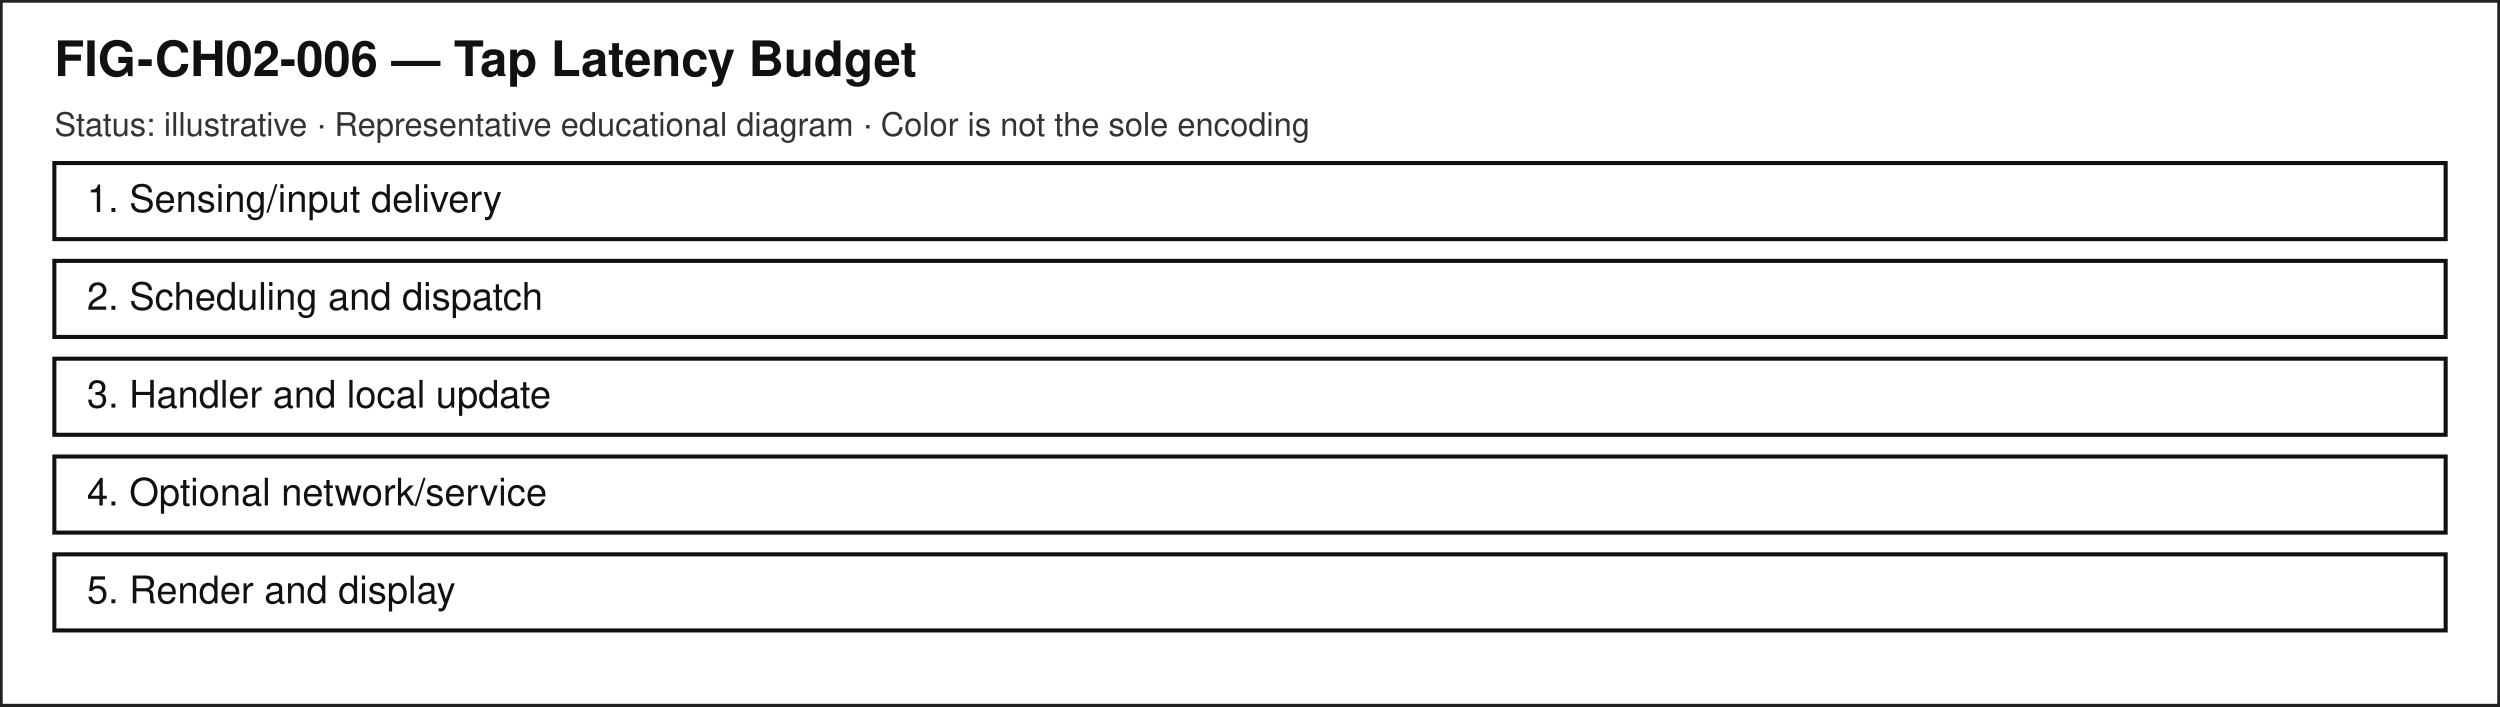
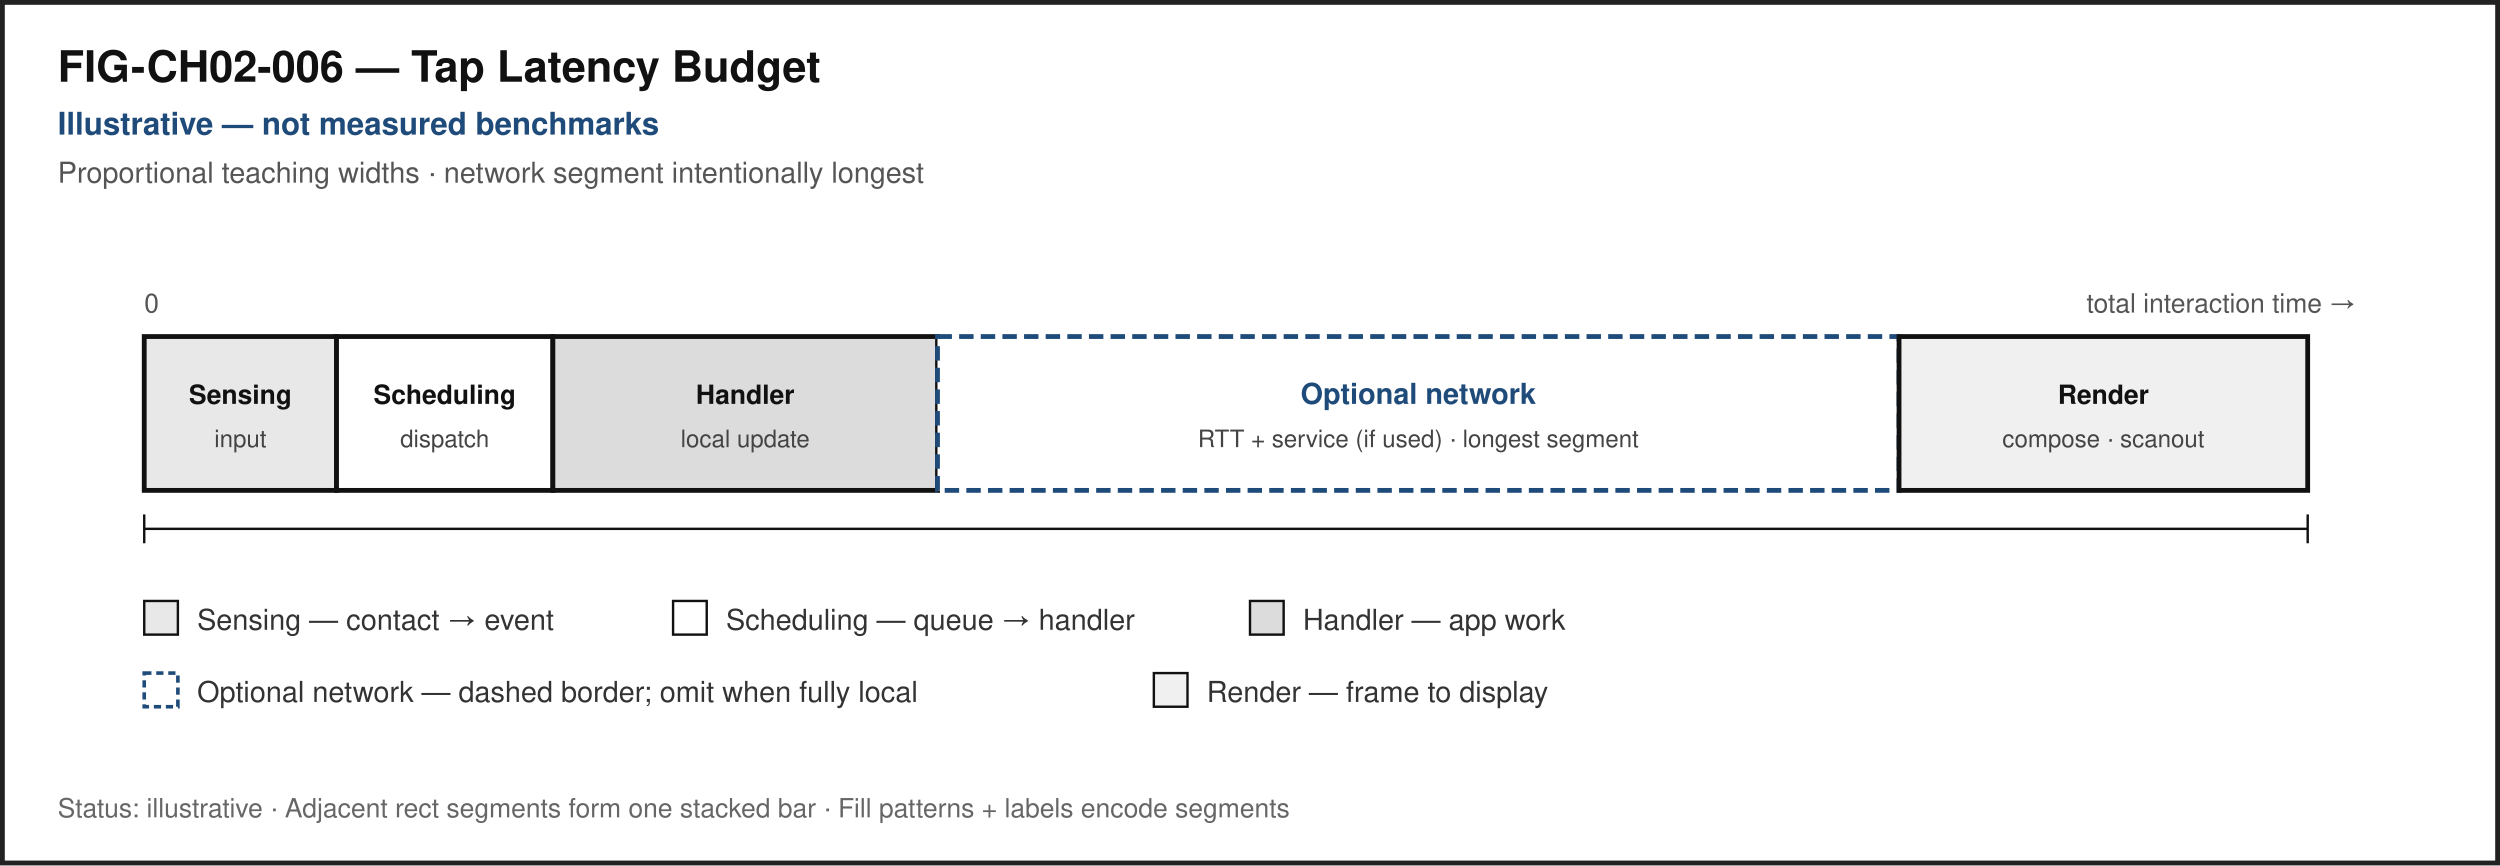
- <svg xmlns="http://www.w3.org/2000/svg" width="920" height="260" role="img" aria-label="Illustrative latency budget bars for sensing, scheduling, handler, network, and rendering stages.">
-   <rect width="100%" height="100%" fill="#ffffff" stroke="#222222" stroke-width="2" />
-   <text x="20" y="28" font-family="Helvetica,Arial,sans-serif" font-size="18" font-weight="bold" fill="#111">FIG-CH02-006 — Tap Latency Budget</text>
-   <text x="20" y="50" font-family="Helvetica,Arial,sans-serif" font-size="12" fill="#333">Status: illustrative · Representative educational diagram · Color is not the sole encoding</text>
-   <rect x="20" y="60" width="880" height="28" fill="none" stroke="#111" stroke-width="1.5" />
-   <text x="32" y="78" font-family="Helvetica,Arial,sans-serif" font-size="14" fill="#111">1. Sensing/input delivery</text>
-   <rect x="20" y="96" width="880" height="28" fill="none" stroke="#111" stroke-width="1.5" />
-   <text x="32" y="114" font-family="Helvetica,Arial,sans-serif" font-size="14" fill="#111">2. Scheduling and dispatch</text>
-   <rect x="20" y="132" width="880" height="28" fill="none" stroke="#111" stroke-width="1.5" />
-   <text x="32" y="150" font-family="Helvetica,Arial,sans-serif" font-size="14" fill="#111">3. Handler and local update</text>
-   <rect x="20" y="168" width="880" height="28" fill="none" stroke="#111" stroke-width="1.5" />
-   <text x="32" y="186" font-family="Helvetica,Arial,sans-serif" font-size="14" fill="#111">4. Optional network/service</text>
-   <rect x="20" y="204" width="880" height="28" fill="none" stroke="#111" stroke-width="1.5" />
-   <text x="32" y="222" font-family="Helvetica,Arial,sans-serif" font-size="14" fill="#111">5. Render and display</text>
+ <svg xmlns="http://www.w3.org/2000/svg" width="1040" height="360" viewBox="0 0 1040 360" role="img" aria-label="Horizontal stacked bar of latency budget segments: Sensing, Scheduling, Handler, Optional network, Render.">
+   <rect width="1040" height="360" fill="#ffffff" />
+   <rect x="1" y="1" width="1038" height="358" fill="none" stroke="#222222" stroke-width="2" />
+   <text x="24" y="34" font-family="Helvetica,Arial,sans-serif" font-size="18" font-weight="bold" fill="#111111">FIG-CH02-006 — Tap Latency Budget</text>
+   <text x="24" y="56" font-family="Helvetica,Arial,sans-serif" font-size="13" font-weight="bold" fill="#1F4B7A">Illustrative — not measured benchmarks</text>
+   <text x="24" y="76" font-family="Helvetica,Arial,sans-serif" font-size="12" fill="#555555">Proportional teaching widths · network segment intentionally longest</text>
+   <text x="60" y="130" font-family="Helvetica,Arial,sans-serif" font-size="11" fill="#555555">0</text>
+   <text x="980" y="130" text-anchor="end" font-family="Helvetica,Arial,sans-serif" font-size="11" fill="#555555">total interaction time →</text>
+   <g transform="translate(60,140)">
+     <rect x="0" y="0" width="80" height="64" fill="#e8e8e8" stroke="#111111" stroke-width="2" />
+     <text x="40" y="28" text-anchor="middle" font-family="Helvetica,Arial,sans-serif" font-size="11" font-weight="bold" fill="#111111">Sensing</text>
+     <text x="40" y="46" text-anchor="middle" font-family="Helvetica,Arial,sans-serif" font-size="10" fill="#444444">input</text>
+     <rect x="80" y="0" width="90" height="64" fill="#ffffff" stroke="#111111" stroke-width="2" />
+     <text x="125" y="28" text-anchor="middle" font-family="Helvetica,Arial,sans-serif" font-size="11" font-weight="bold" fill="#111111">Scheduling</text>
+     <text x="125" y="46" text-anchor="middle" font-family="Helvetica,Arial,sans-serif" font-size="10" fill="#444444">dispatch</text>
+     <rect x="170" y="0" width="160" height="64" fill="#dcdcdc" stroke="#111111" stroke-width="2" />
+     <text x="250" y="28" text-anchor="middle" font-family="Helvetica,Arial,sans-serif" font-size="11" font-weight="bold" fill="#111111">Handler</text>
+     <text x="250" y="46" text-anchor="middle" font-family="Helvetica,Arial,sans-serif" font-size="10" fill="#444444">local update</text>
+     <rect x="330" y="0" width="400" height="64" fill="#ffffff" stroke="#1F4B7A" stroke-width="2" stroke-dasharray="6 3" />
+     <text x="530" y="28" text-anchor="middle" font-family="Helvetica,Arial,sans-serif" font-size="12" font-weight="bold" fill="#1F4B7A">Optional network</text>
+     <text x="530" y="46" text-anchor="middle" font-family="Helvetica,Arial,sans-serif" font-size="10" fill="#444444">RTT + service (if used) · longest segment</text>
+     <rect x="730" y="0" width="170" height="64" fill="#f0f0f0" stroke="#111111" stroke-width="2" />
+     <text x="815" y="28" text-anchor="middle" font-family="Helvetica,Arial,sans-serif" font-size="11" font-weight="bold" fill="#111111">Render</text>
+     <text x="815" y="46" text-anchor="middle" font-family="Helvetica,Arial,sans-serif" font-size="10" fill="#444444">compose · scanout</text>
+   </g>
+   <line x1="60" y1="220" x2="960" y2="220" stroke="#111111" stroke-width="1" />
+   <line x1="60" y1="214" x2="60" y2="226" stroke="#111111" stroke-width="1" />
+   <line x1="960" y1="214" x2="960" y2="226" stroke="#111111" stroke-width="1" />
+   <g font-family="Helvetica,Arial,sans-serif" font-size="12" fill="#333333">
+     <rect x="60" y="250" width="14" height="14" fill="#e8e8e8" stroke="#111111" stroke-width="1" />
+     <text x="82" y="262">Sensing — contact → event</text>
+     <rect x="280" y="250" width="14" height="14" fill="#ffffff" stroke="#111111" stroke-width="1" />
+     <text x="302" y="262">Scheduling — queue → handler</text>
+     <rect x="520" y="250" width="14" height="14" fill="#dcdcdc" stroke="#111111" stroke-width="1" />
+     <text x="542" y="262">Handler — app work</text>
+     <rect x="60" y="280" width="14" height="14" fill="#ffffff" stroke="#1F4B7A" stroke-width="1.5" stroke-dasharray="3 2" />
+     <text x="82" y="292">Optional network — dashed border; omit when fully local</text>
+     <rect x="480" y="280" width="14" height="14" fill="#f0f0f0" stroke="#111111" stroke-width="1" />
+     <text x="502" y="292">Render — frame to display</text>
+   </g>
+   <text x="24" y="340" font-family="Helvetica,Arial,sans-serif" font-size="11" fill="#666666">Status: illustrative · Adjacent rect segments form one stacked bar · Fill patterns + labels encode segments</text>
</svg>
